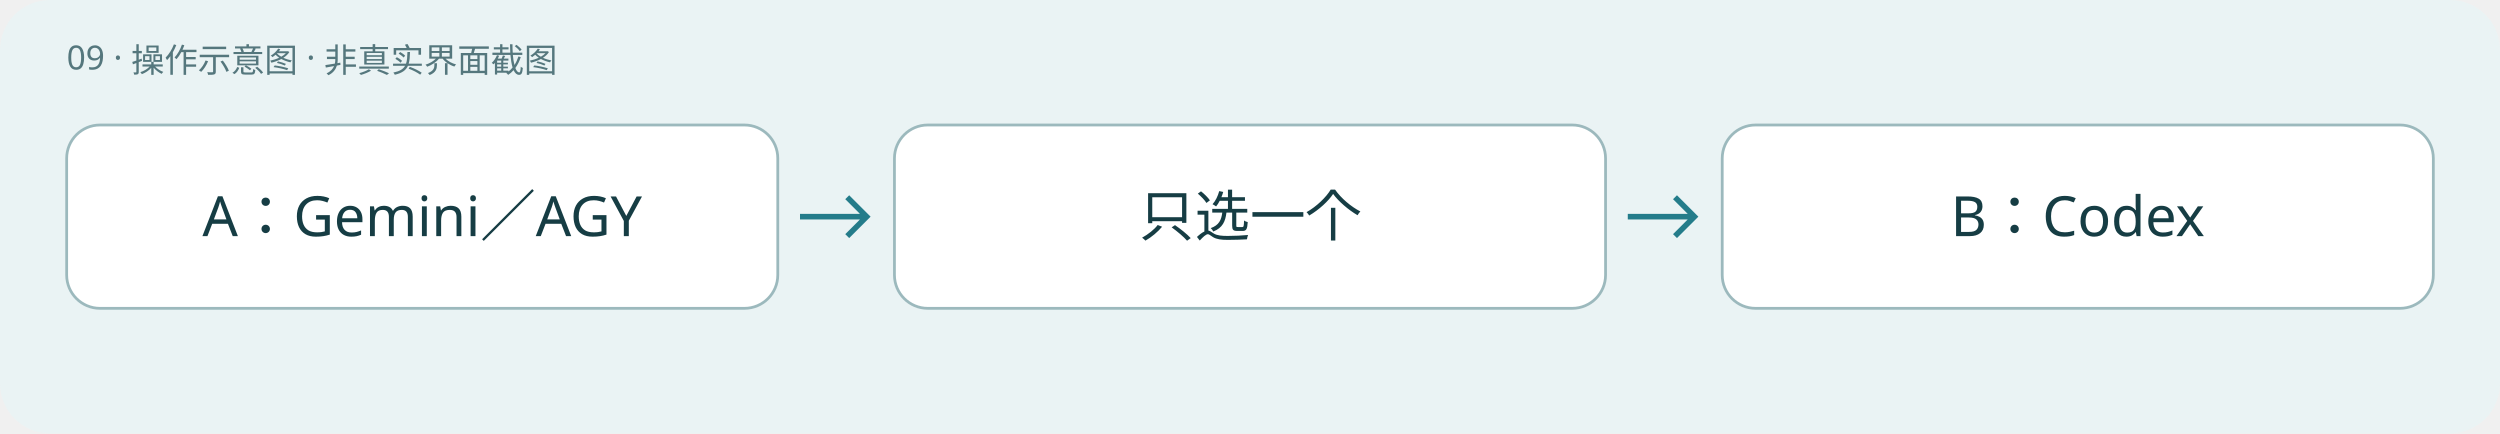
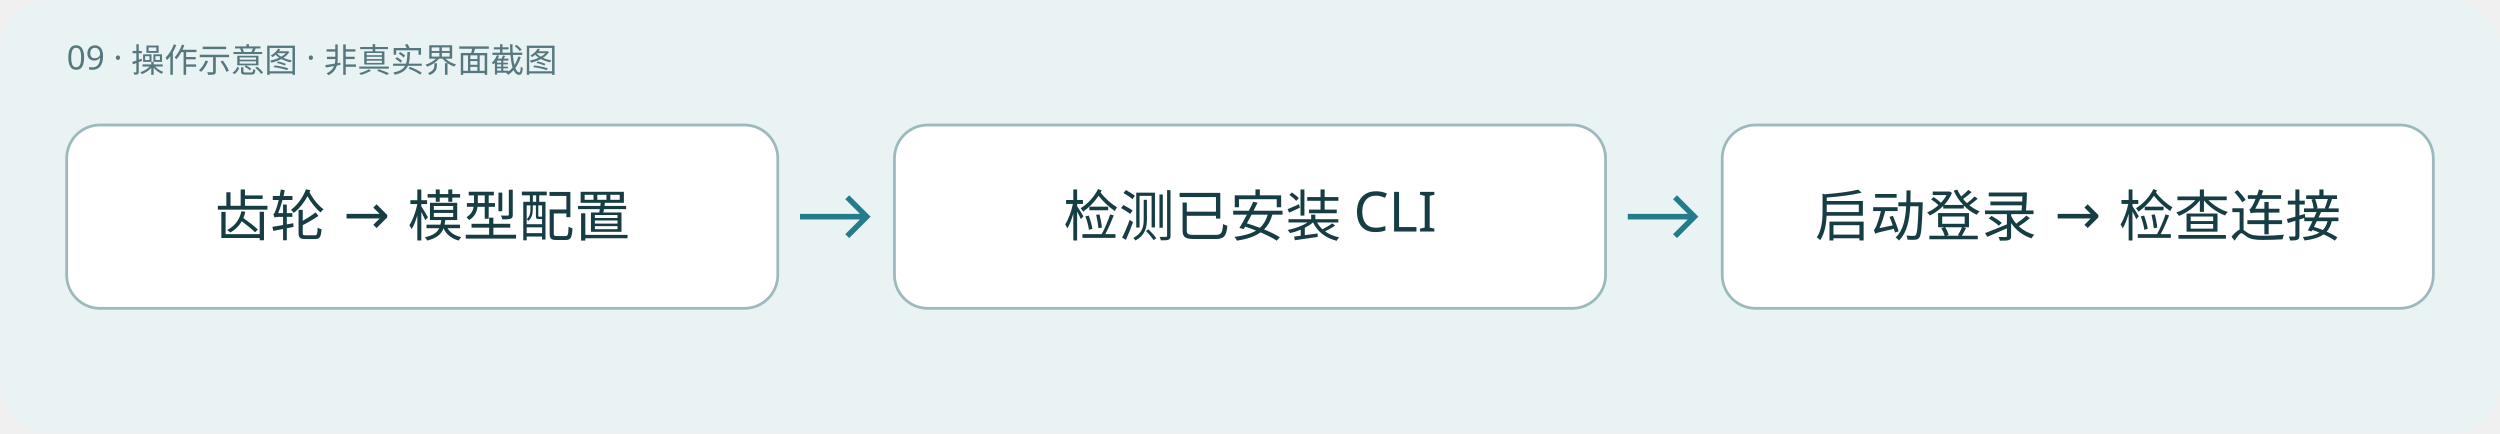
<svg xmlns="http://www.w3.org/2000/svg" viewBox="0 0 900 156" role="img">
  <rect width="900" height="156" rx="18" fill="#eaf3f4" />
  <rect x="24" y="45" width="256" height="66" rx="12" fill="white" stroke="#9cb9bd" />
-   <text x="152" y="85" text-anchor="middle" font-family="Microsoft YaHei,PingFang SC,sans-serif" font-size="20" fill="#163d44">A：Gemini／AGY</text>
+   <text x="152" y="85" text-anchor="middle" font-family="Microsoft YaHei,PingFang SC,sans-serif" font-size="20" fill="#163d44">齿轮 → 模型配置</text>
  <path d="M288 78 h24 m-7 -7 7 7 -7 7" fill="none" stroke="#247c8a" stroke-width="2" />
  <rect x="322" y="45" width="256" height="66" rx="12" fill="white" stroke="#9cb9bd" />
-   <text x="450" y="85" text-anchor="middle" font-family="Microsoft YaHei,PingFang SC,sans-serif" font-size="20" fill="#163d44">只选一个</text>
+   <text x="450" y="85" text-anchor="middle" font-family="Microsoft YaHei,PingFang SC,sans-serif" font-size="20" fill="#163d44">检测已安装 CLI</text>
  <path d="M586 78 h24 m-7 -7 7 7 -7 7" fill="none" stroke="#247c8a" stroke-width="2" />
  <rect x="620" y="45" width="256" height="66" rx="12" fill="white" stroke="#9cb9bd" />
-   <text x="748" y="85" text-anchor="middle" font-family="Microsoft YaHei,PingFang SC,sans-serif" font-size="20" fill="#163d44">B：Codex</text>
+   <text x="748" y="85" text-anchor="middle" font-family="Microsoft YaHei,PingFang SC,sans-serif" font-size="20" fill="#163d44">启动登录 → 检查连接</text>
  <text x="24" y="25" font-family="sans-serif" font-size="12" fill="#55777d">09 · 操作示意图 · 非真实界面截图</text>
</svg>
